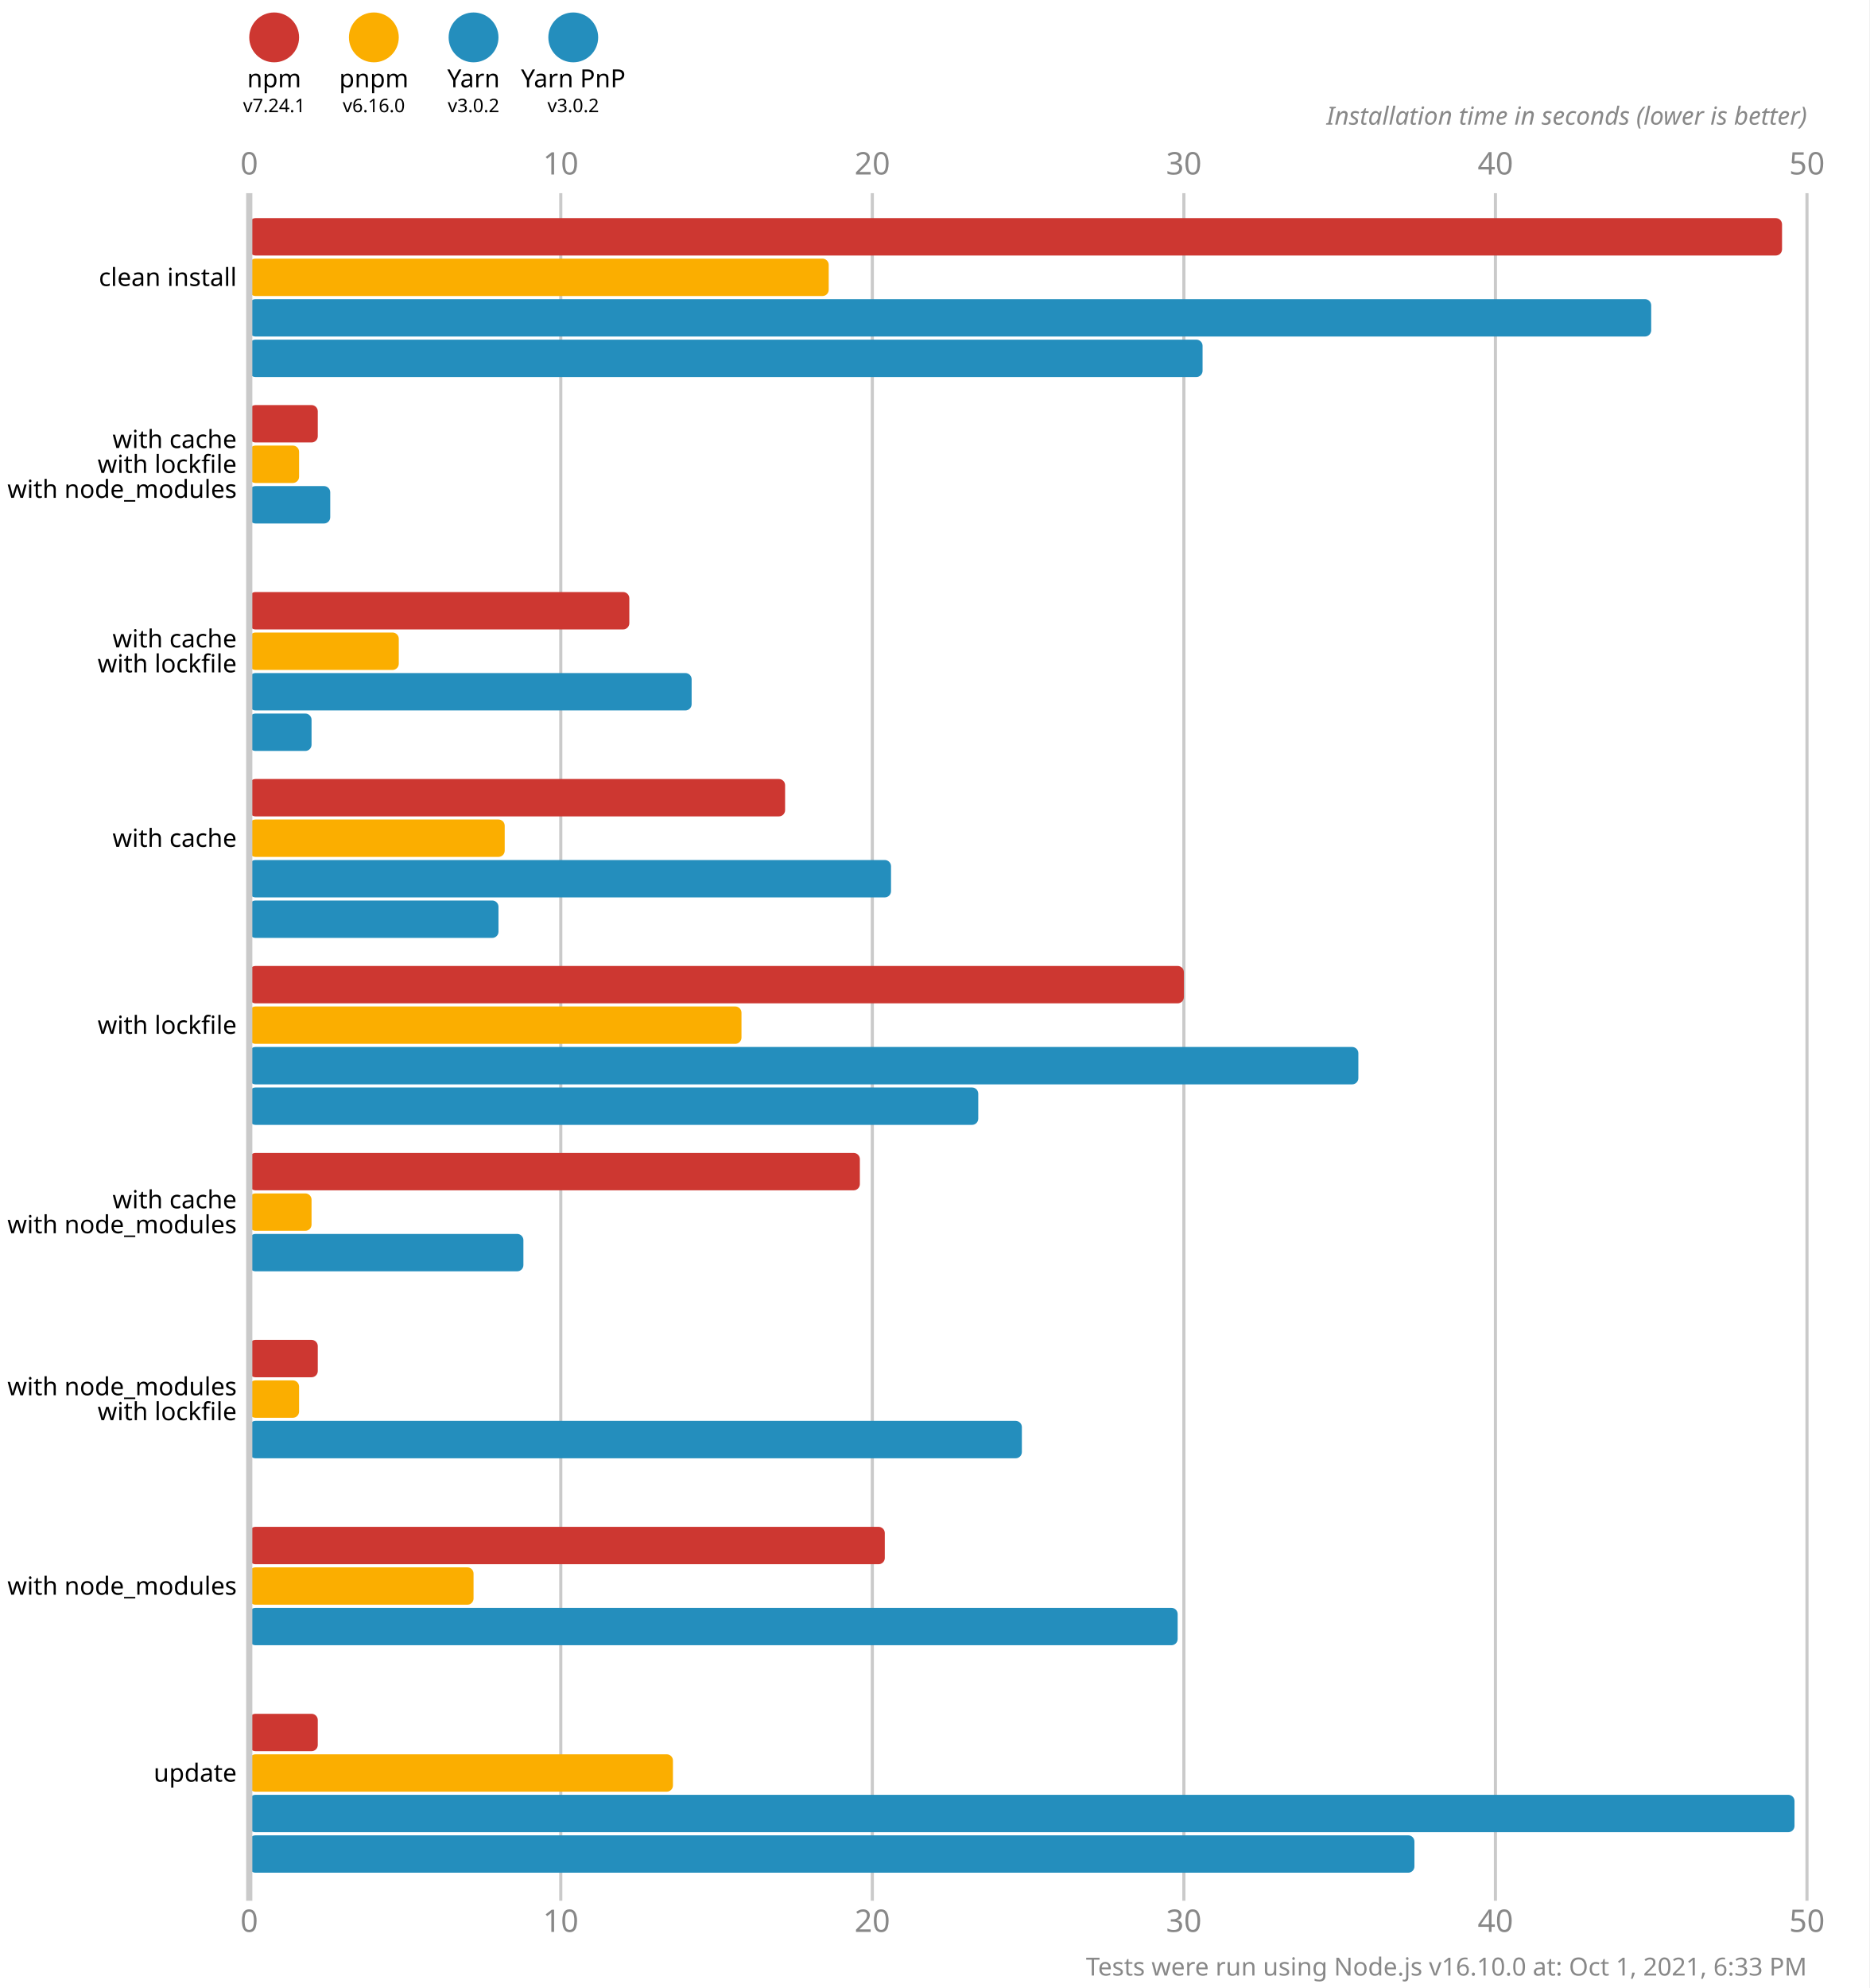
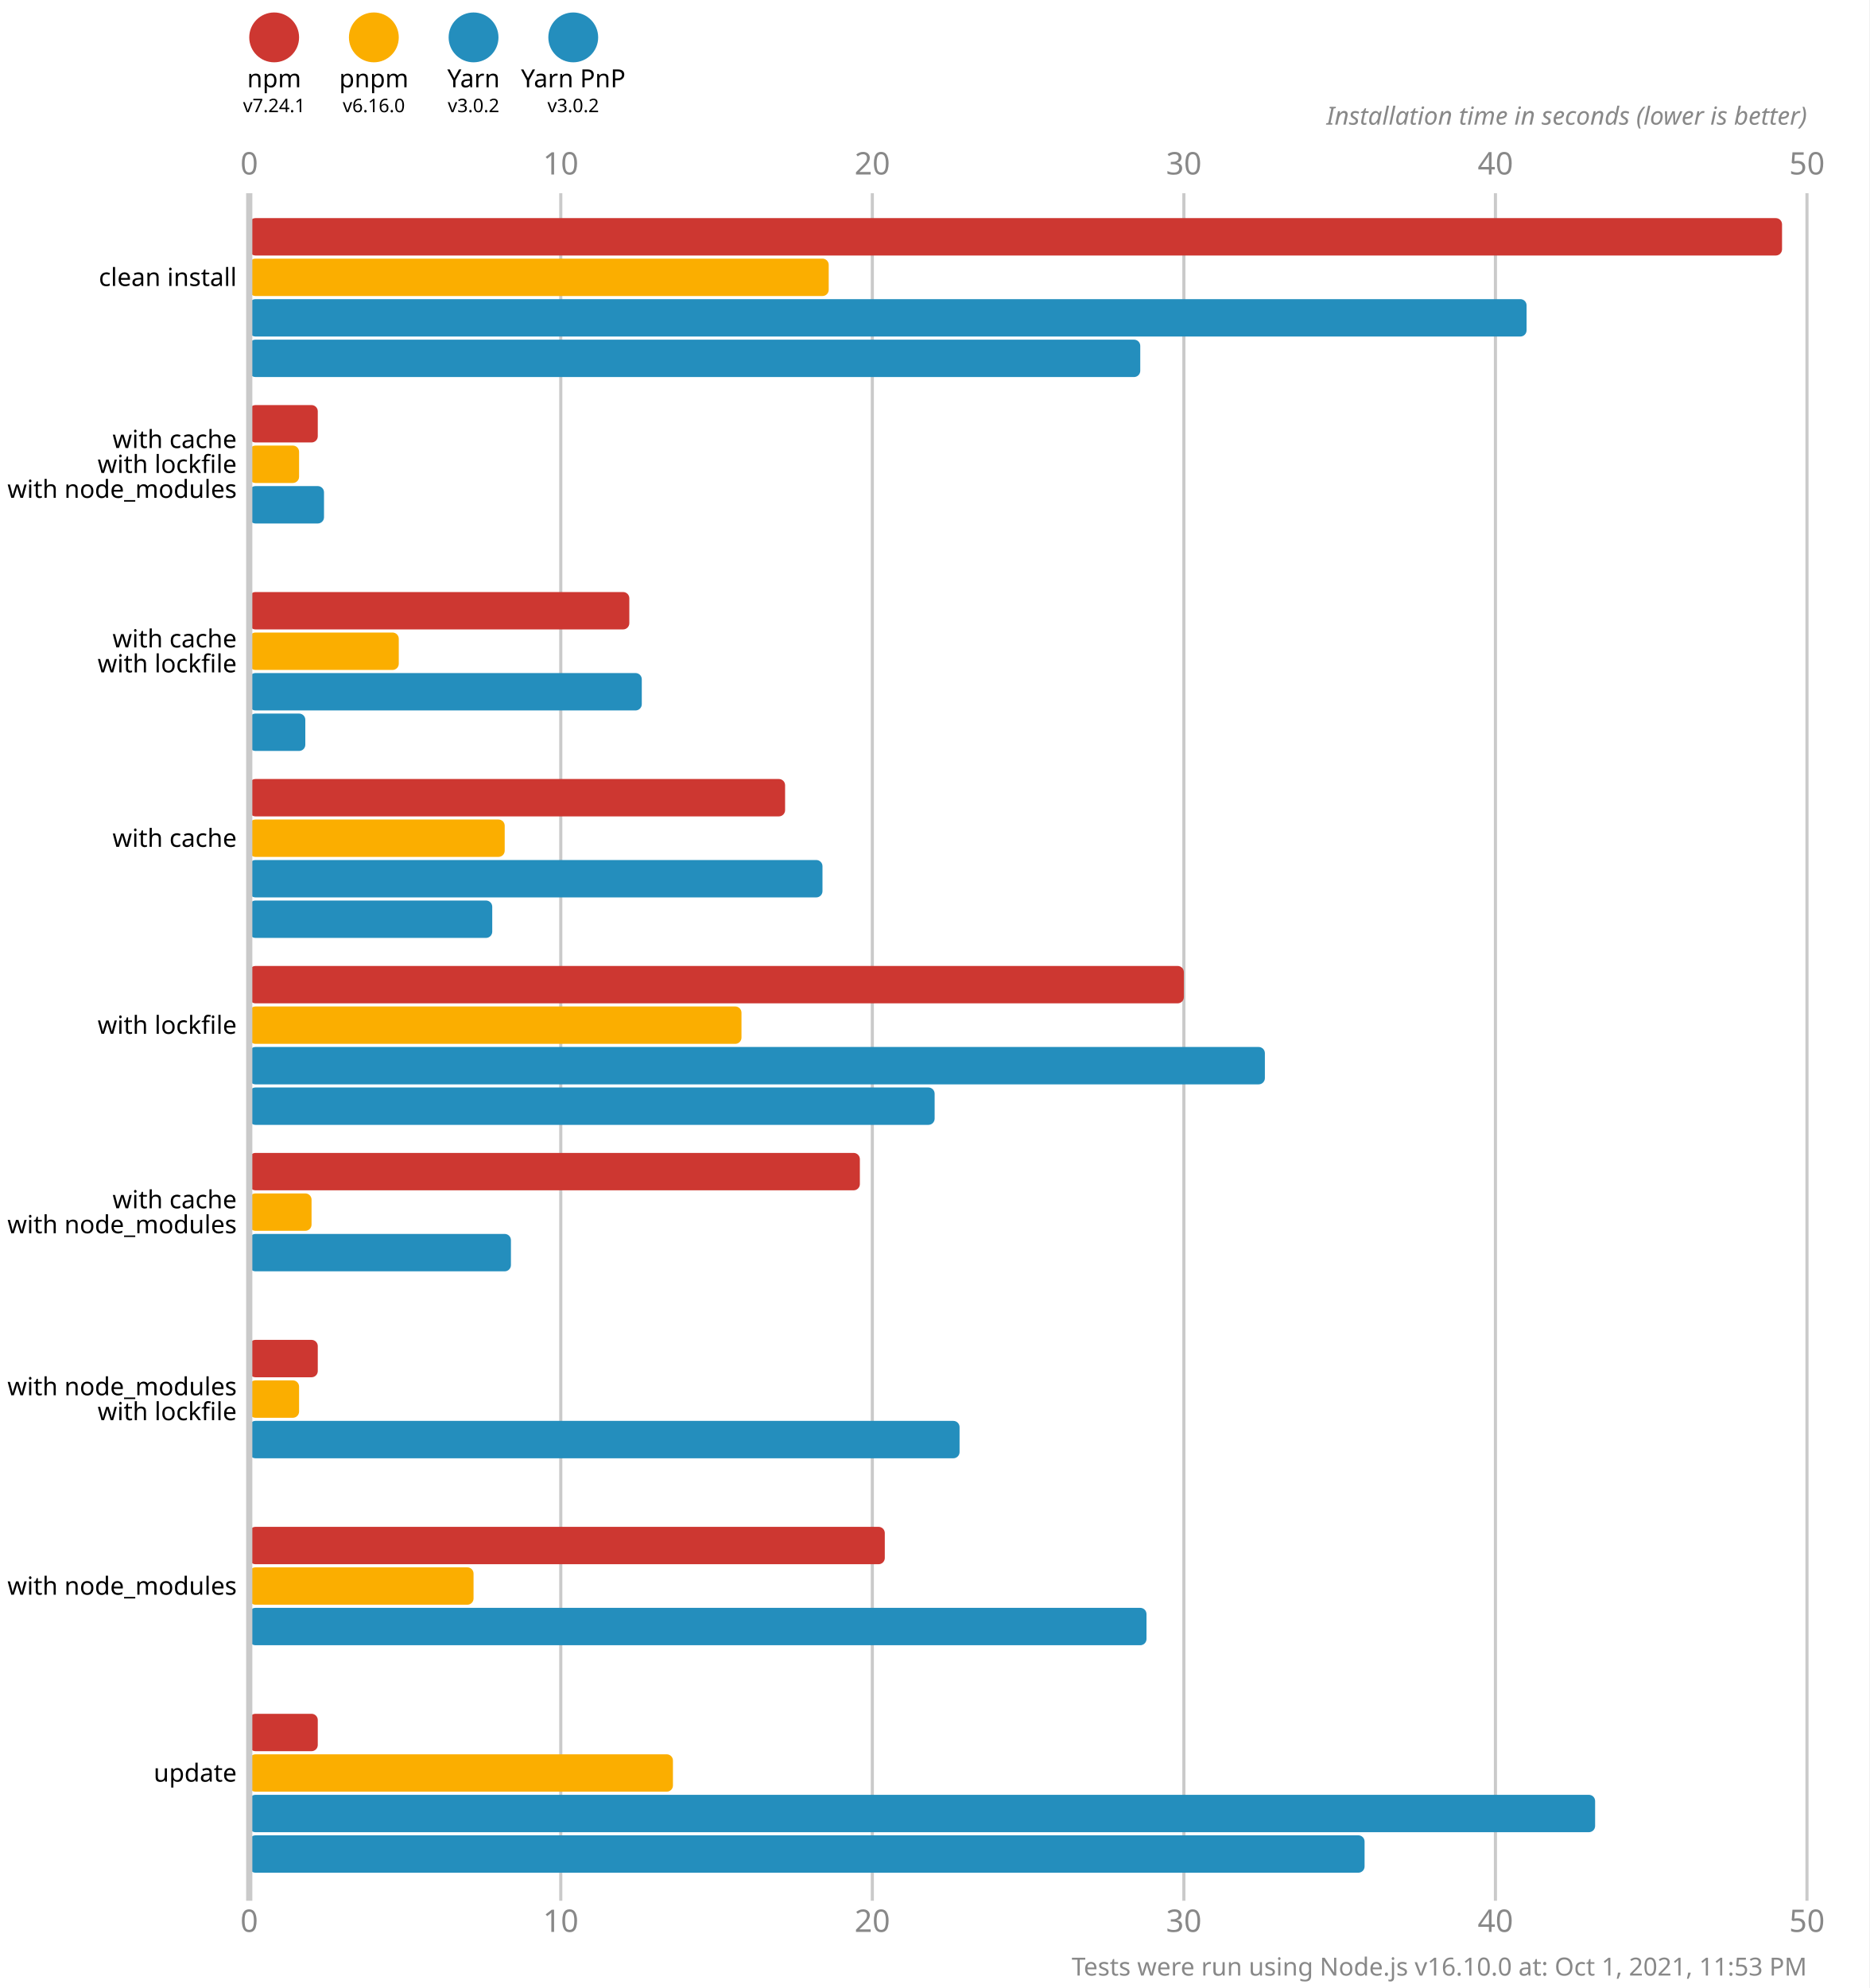
<svg xmlns="http://www.w3.org/2000/svg" version="1.1" viewBox="0 0 300 319">
  <style>
    .font { font-family: sans-serif; }
    .s3 { font-size: 3px; }
    .s4 { font-size: 4px; }
    .s5 { font-size: 5px; }
    .line { stroke: #cacaca; }
    .width { stroke-width: 0.5; }
    .text { fill: #888; }
  </style>
  <rect x="0" y="0" width="300" height="319" fill="#fff" />
  <circle cx="44" cy="6" r="4" fill="#cd3731" />
  <text x="44" y="14" class="font s4" text-anchor="middle">npm</text>
  <text x="44" y="18" class="font s3" text-anchor="middle">v7.24.1</text>
  <circle cx="60" cy="6" r="4" fill="#fbae00" />
  <text x="60" y="14" class="font s4" text-anchor="middle">pnpm</text>
  <text x="60" y="18" class="font s3" text-anchor="middle">v6.16.0</text>
  <circle cx="76" cy="6" r="4" fill="#248ebd" />
  <text x="76" y="14" class="font s4" text-anchor="middle">Yarn</text>
  <text x="76" y="18" class="font s3" text-anchor="middle">v3.0.2</text>
  <circle cx="92" cy="6" r="4" fill="#248ebd" />
  <text x="92" y="14" class="font s4" text-anchor="middle">Yarn PnP</text>
  <text x="92" y="18" class="font s3" text-anchor="middle">v3.0.2</text>
  <text x="40" y="28" class="font s5 text" text-anchor="middle">0</text>
  <text x="40" y="310" class="font s5 text" text-anchor="middle">0</text>
  <line x1="90" y1="31" x2="90" y2="305" class="line width" />
  <text x="90" y="28" class="font s5 text" text-anchor="middle">10</text>
  <text x="90" y="310" class="font s5 text" text-anchor="middle">10</text>
  <line x1="140" y1="31" x2="140" y2="305" class="line width" />
  <text x="140" y="28" class="font s5 text" text-anchor="middle">20</text>
  <text x="140" y="310" class="font s5 text" text-anchor="middle">20</text>
  <line x1="190" y1="31" x2="190" y2="305" class="line width" />
  <text x="190" y="28" class="font s5 text" text-anchor="middle">30</text>
  <text x="190" y="310" class="font s5 text" text-anchor="middle">30</text>
  <line x1="240" y1="31" x2="240" y2="305" class="line width" />
  <text x="240" y="28" class="font s5 text" text-anchor="middle">40</text>
  <text x="240" y="310" class="font s5 text" text-anchor="middle">40</text>
  <line x1="290" y1="31" x2="290" y2="305" class="line width" />
  <text x="290" y="28" class="font s5 text" text-anchor="middle">50</text>
  <text x="290" y="310" class="font s5 text" text-anchor="middle">50</text>
  <text x="290" y="20" class="font s4 text" font-style="italic" text-anchor="end">Installation time in seconds (lower is better)</text>
  <rect x="40" y="35" width="246" height="6" fill="#cd3731" rx="1" ry="1" />
  <rect x="40" y="41.5" width="93" height="6" fill="#fbae00" rx="1" ry="1" />
-   <rect x="40" y="48" width="225" height="6" fill="#248ebd" rx="1" ry="1" />
-   <rect x="40" y="54.5" width="153" height="6" fill="#248ebd" rx="1" ry="1" />
+   <rect x="40" y="48" width="205" height="6" fill="#248ebd" rx="1" ry="1" />
+   <rect x="40" y="54.5" width="143" height="6" fill="#248ebd" rx="1" ry="1" />
  <rect x="40" y="65" width="11" height="6" fill="#cd3731" rx="1" ry="1" />
  <rect x="40" y="71.5" width="8" height="6" fill="#fbae00" rx="1" ry="1" />
-   <rect x="40" y="78" width="13" height="6" fill="#248ebd" rx="1" ry="1" />
+   <rect x="40" y="78" width="12" height="6" fill="#248ebd" rx="1" ry="1" />
  <rect x="40" y="84.5" width="0" height="6" fill="#248ebd" rx="1" ry="1" />
  <rect x="40" y="95" width="61" height="6" fill="#cd3731" rx="1" ry="1" />
  <rect x="40" y="101.5" width="24" height="6" fill="#fbae00" rx="1" ry="1" />
-   <rect x="40" y="108" width="71" height="6" fill="#248ebd" rx="1" ry="1" />
-   <rect x="40" y="114.5" width="10" height="6" fill="#248ebd" rx="1" ry="1" />
+   <rect x="40" y="108" width="63" height="6" fill="#248ebd" rx="1" ry="1" />
+   <rect x="40" y="114.5" width="9" height="6" fill="#248ebd" rx="1" ry="1" />
  <rect x="40" y="125" width="86" height="6" fill="#cd3731" rx="1" ry="1" />
  <rect x="40" y="131.5" width="41" height="6" fill="#fbae00" rx="1" ry="1" />
-   <rect x="40" y="138" width="103" height="6" fill="#248ebd" rx="1" ry="1" />
-   <rect x="40" y="144.5" width="40" height="6" fill="#248ebd" rx="1" ry="1" />
+   <rect x="40" y="138" width="92" height="6" fill="#248ebd" rx="1" ry="1" />
+   <rect x="40" y="144.5" width="39" height="6" fill="#248ebd" rx="1" ry="1" />
  <rect x="40" y="155" width="150" height="6" fill="#cd3731" rx="1" ry="1" />
  <rect x="40" y="161.5" width="79" height="6" fill="#fbae00" rx="1" ry="1" />
-   <rect x="40" y="168" width="178" height="6" fill="#248ebd" rx="1" ry="1" />
-   <rect x="40" y="174.5" width="117" height="6" fill="#248ebd" rx="1" ry="1" />
+   <rect x="40" y="168" width="163" height="6" fill="#248ebd" rx="1" ry="1" />
+   <rect x="40" y="174.5" width="110" height="6" fill="#248ebd" rx="1" ry="1" />
  <rect x="40" y="185" width="98" height="6" fill="#cd3731" rx="1" ry="1" />
  <rect x="40" y="191.5" width="10" height="6" fill="#fbae00" rx="1" ry="1" />
-   <rect x="40" y="198" width="44" height="6" fill="#248ebd" rx="1" ry="1" />
+   <rect x="40" y="198" width="42" height="6" fill="#248ebd" rx="1" ry="1" />
  <rect x="40" y="204.5" width="0" height="6" fill="#248ebd" rx="1" ry="1" />
  <rect x="40" y="215" width="11" height="6" fill="#cd3731" rx="1" ry="1" />
  <rect x="40" y="221.5" width="8" height="6" fill="#fbae00" rx="1" ry="1" />
-   <rect x="40" y="228" width="124" height="6" fill="#248ebd" rx="1" ry="1" />
+   <rect x="40" y="228" width="114" height="6" fill="#248ebd" rx="1" ry="1" />
  <rect x="40" y="234.5" width="0" height="6" fill="#248ebd" rx="1" ry="1" />
  <rect x="40" y="245" width="102" height="6" fill="#cd3731" rx="1" ry="1" />
  <rect x="40" y="251.5" width="36" height="6" fill="#fbae00" rx="1" ry="1" />
-   <rect x="40" y="258" width="149" height="6" fill="#248ebd" rx="1" ry="1" />
+   <rect x="40" y="258" width="144" height="6" fill="#248ebd" rx="1" ry="1" />
  <rect x="40" y="264.5" width="0" height="6" fill="#248ebd" rx="1" ry="1" />
  <rect x="40" y="275" width="11" height="6" fill="#cd3731" rx="1" ry="1" />
  <rect x="40" y="281.5" width="68" height="6" fill="#fbae00" rx="1" ry="1" />
-   <rect x="40" y="288" width="248" height="6" fill="#248ebd" rx="1" ry="1" />
-   <rect x="40" y="294.5" width="187" height="6" fill="#248ebd" rx="1" ry="1" />
+   <rect x="40" y="288" width="216" height="6" fill="#248ebd" rx="1" ry="1" />
+   <rect x="40" y="294.5" width="179" height="6" fill="#248ebd" rx="1" ry="1" />
  <line x1="40" y1="31" x2="40" y2="305" class="line" />
  <text x="38" y="44.5" class="font s4" dominant-baseline="middle" text-anchor="end">clean install</text>
  <text x="38" y="70.5" class="font s4" dominant-baseline="middle" text-anchor="end">with cache</text>
  <text x="38" y="74.5" class="font s4" dominant-baseline="middle" text-anchor="end">with lockfile</text>
  <text x="38" y="78.5" class="font s4" dominant-baseline="middle" text-anchor="end">with node_modules</text>
  <text x="38" y="102.5" class="font s4" dominant-baseline="middle" text-anchor="end">with cache</text>
  <text x="38" y="106.5" class="font s4" dominant-baseline="middle" text-anchor="end">with lockfile</text>
  <text x="38" y="134.5" class="font s4" dominant-baseline="middle" text-anchor="end">with cache</text>
  <text x="38" y="164.5" class="font s4" dominant-baseline="middle" text-anchor="end">with lockfile</text>
  <text x="38" y="192.5" class="font s4" dominant-baseline="middle" text-anchor="end">with cache</text>
  <text x="38" y="196.5" class="font s4" dominant-baseline="middle" text-anchor="end">with node_modules</text>
  <text x="38" y="222.5" class="font s4" dominant-baseline="middle" text-anchor="end">with node_modules</text>
  <text x="38" y="226.5" class="font s4" dominant-baseline="middle" text-anchor="end">with lockfile</text>
  <text x="38" y="254.5" class="font s4" dominant-baseline="middle" text-anchor="end">with node_modules</text>
  <text x="38" y="284.5" class="font s4" dominant-baseline="middle" text-anchor="end">update</text>
-   <text x="290" y="317" class="font s4 text" text-anchor="end">Tests were run using Node.js v16.10.0 at: Oct 1, 2021, 6:33 PM</text>
+   <text x="290" y="317" class="font s4 text" text-anchor="end">Tests were run using Node.js v16.10.0 at: Oct 1, 2021, 11:53 PM</text>
</svg>
